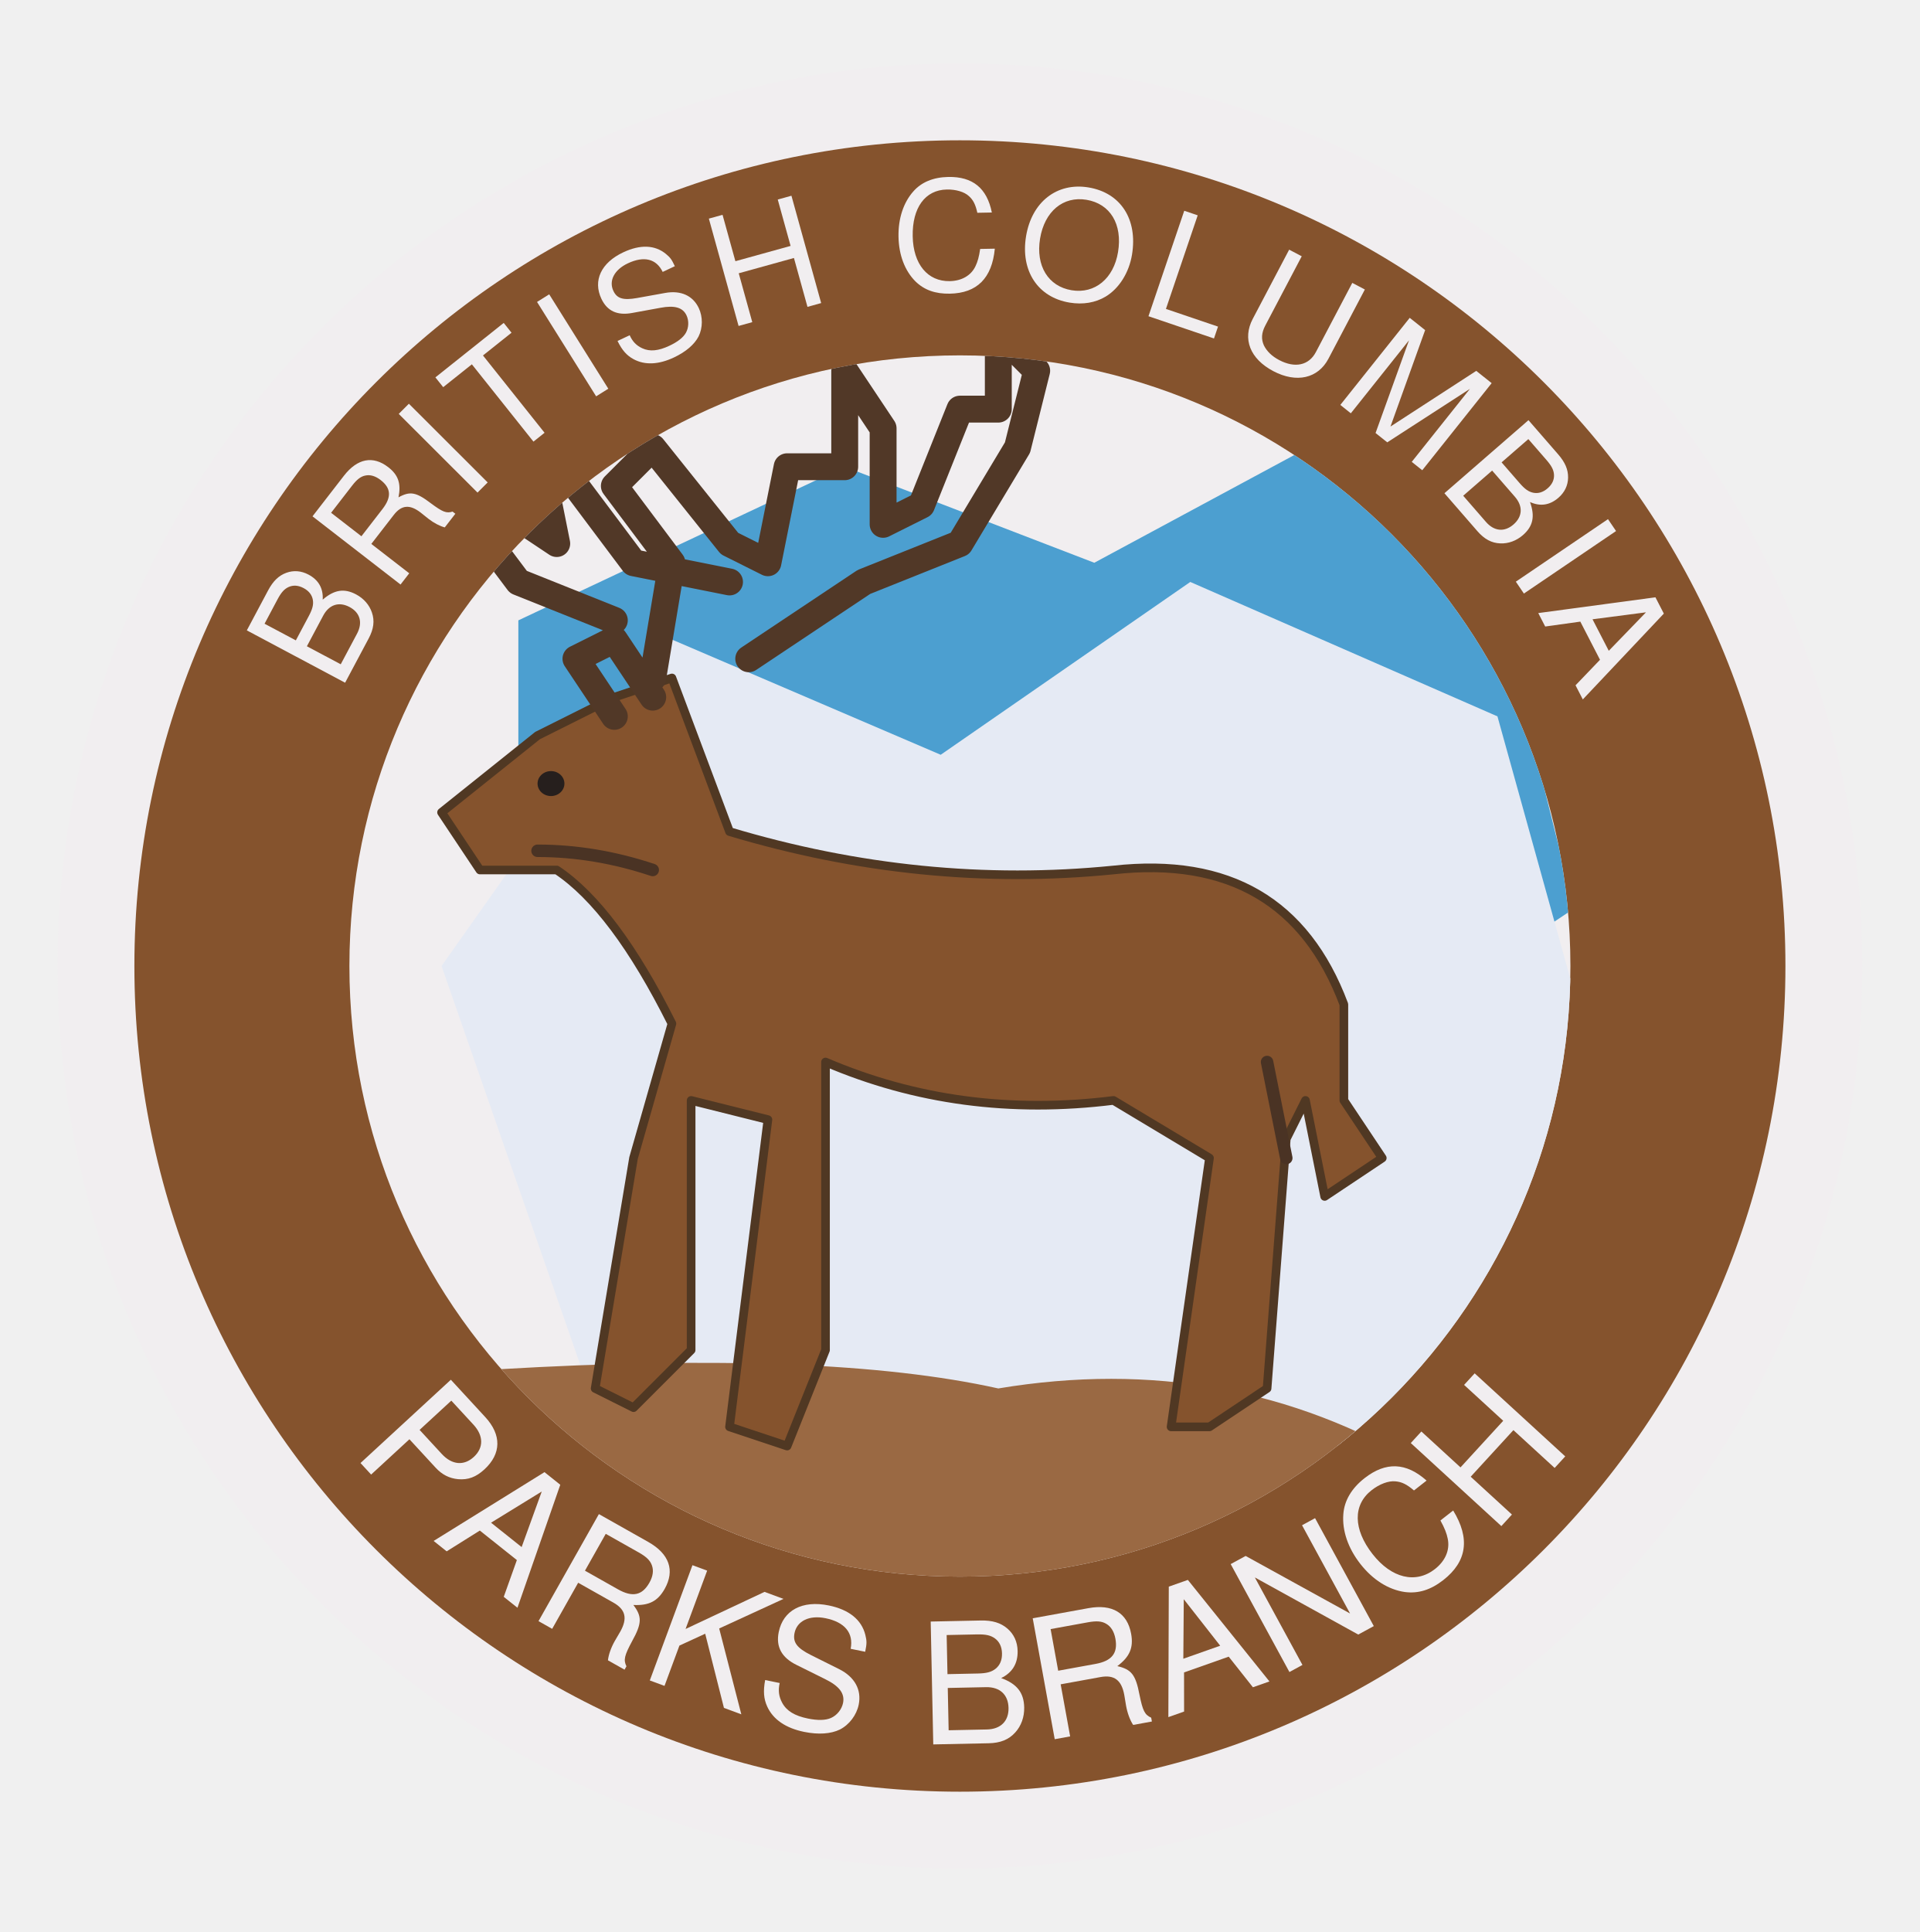
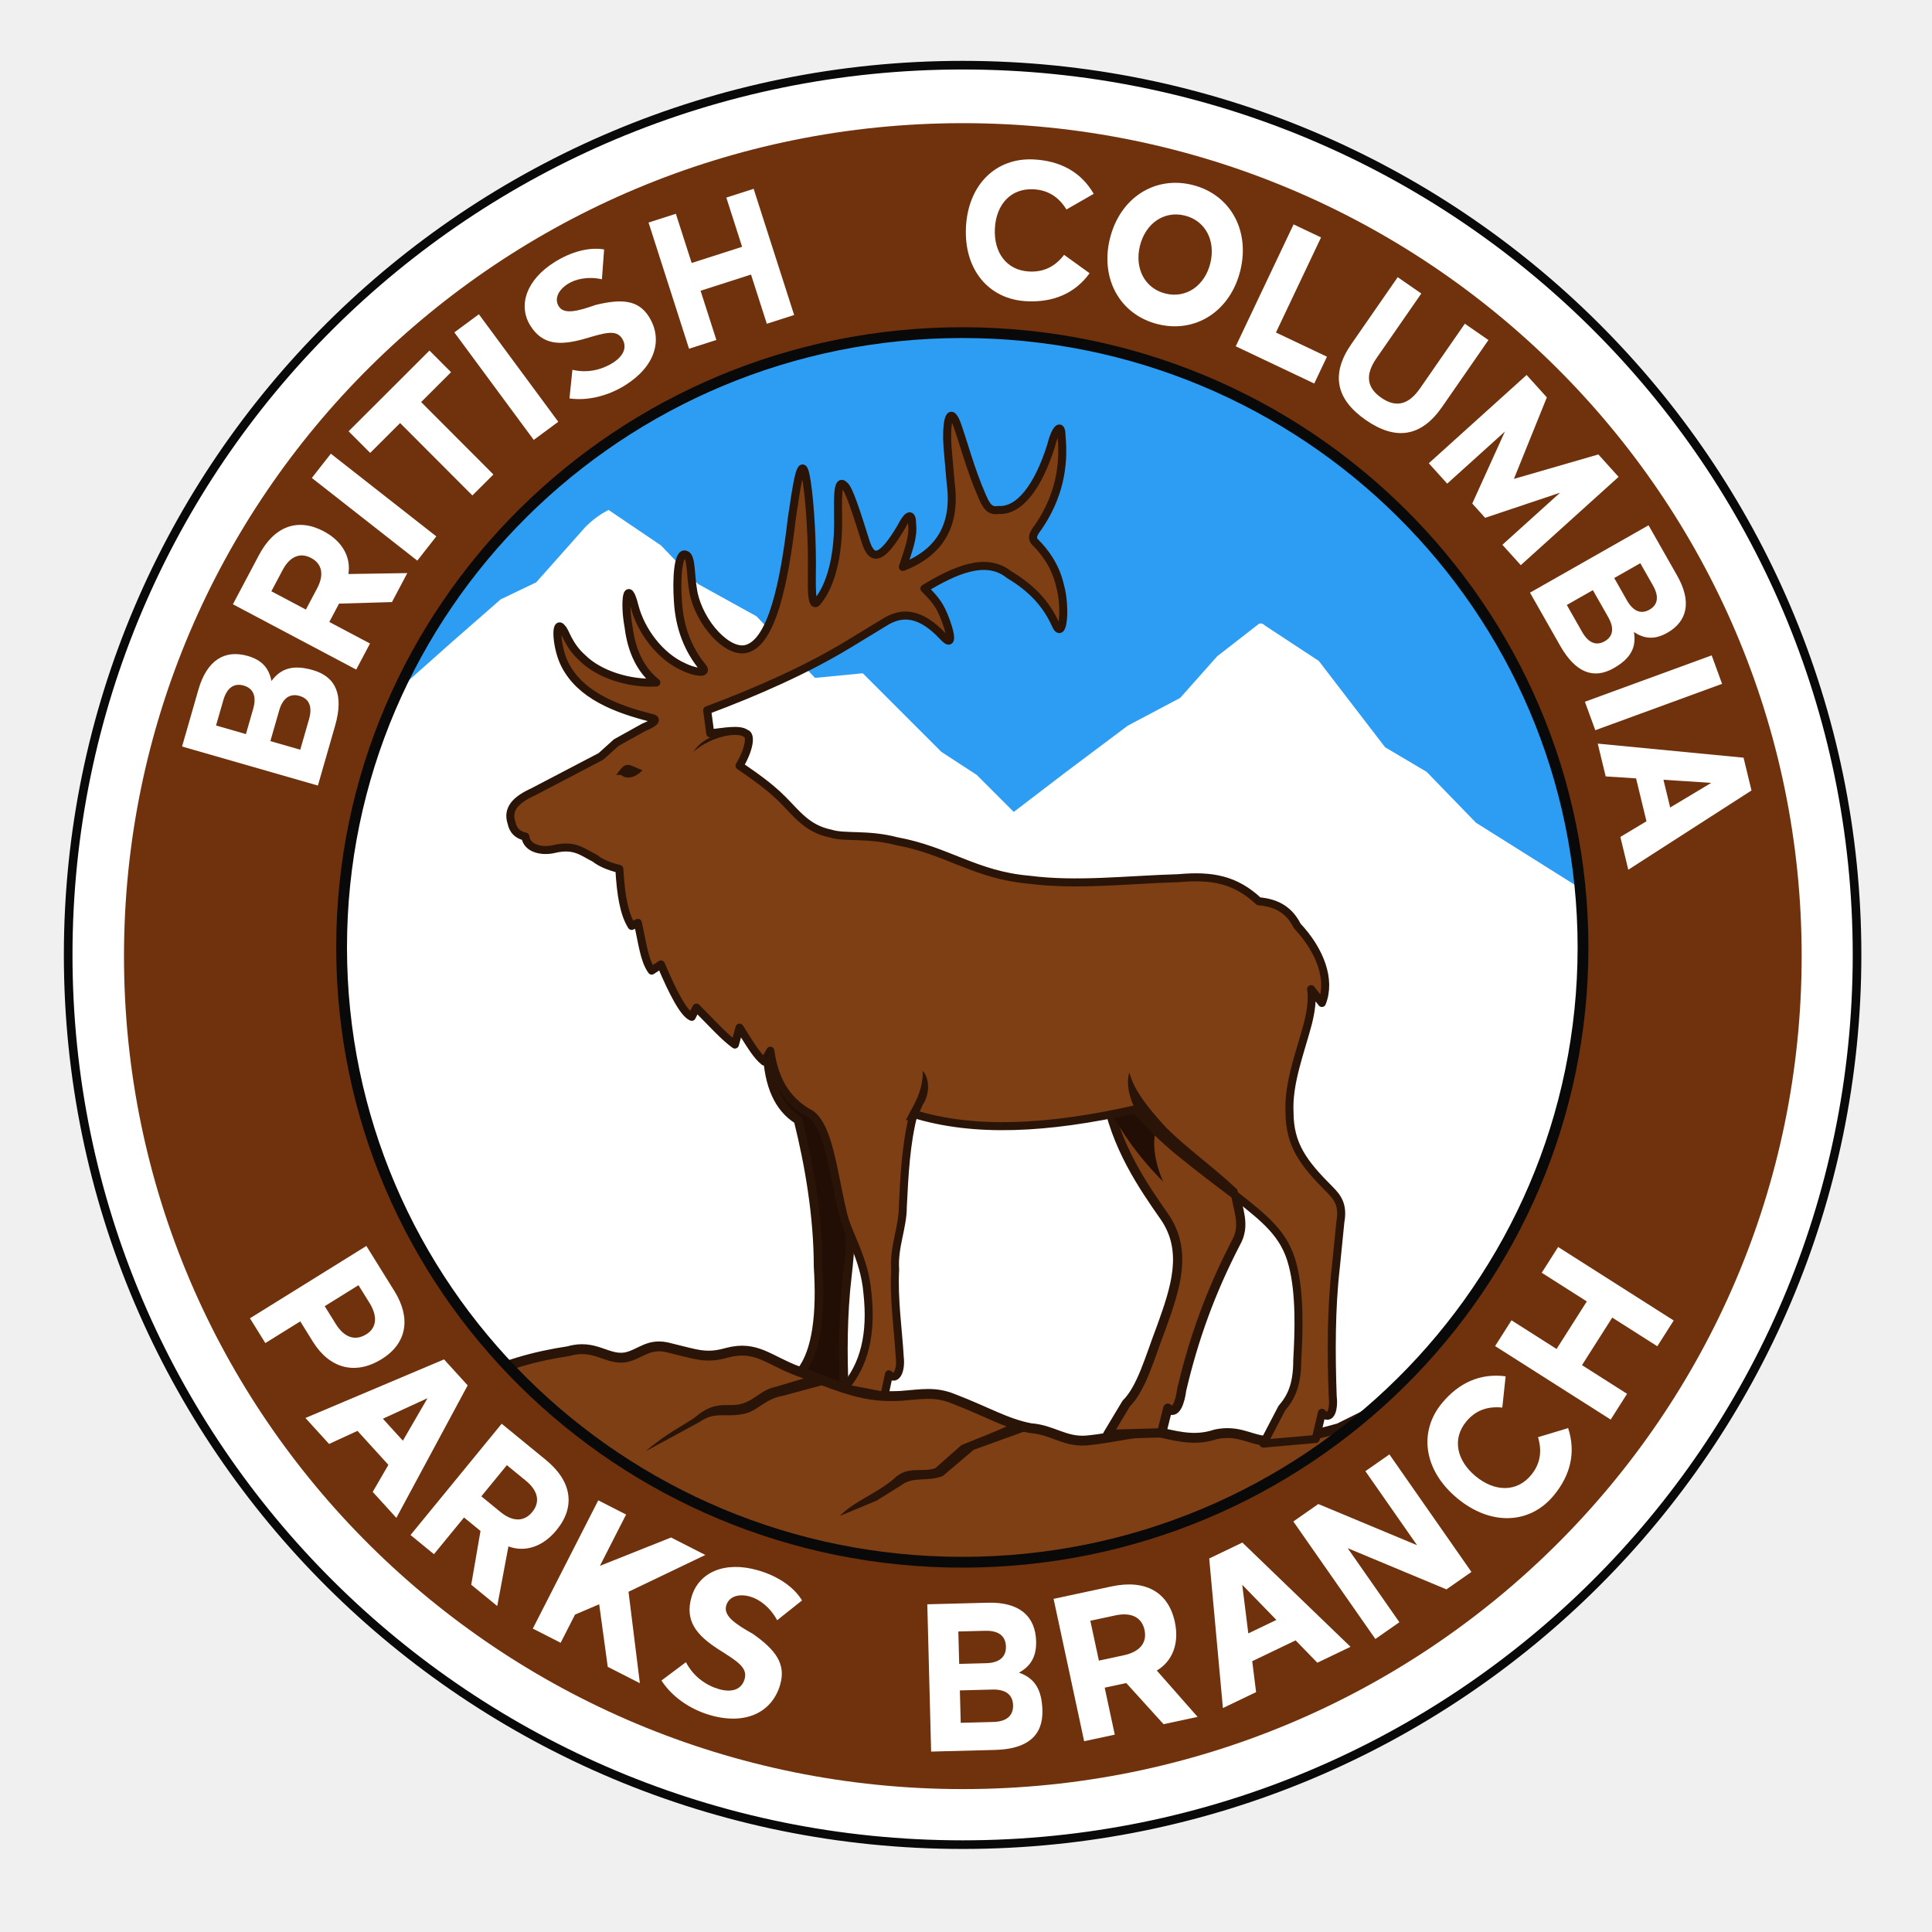
- <svg xmlns="http://www.w3.org/2000/svg" viewBox="0 0 326 328" role="img">
-   <g transform="translate(0.0 1.0) scale(3.26)" data-master-id="parks-elk-roundel-v1" data-master-geometry-hash="fda71e433aebc3ae304aad9485723d5c167338e0d724100e2488945e20af09c2">
-     <g data-component="shared-base-field">
-       <path d="M3 50A47 47 0 1 0 97 50A47 47 0 1 0 3 50Z" fill="#f1eef0" transform="scale(1.0 1.0)" />
-     </g>
-     <g data-component="shared-base-field">
-       <path d="M7 50A43 43 0 1 0 93 50A43 43 0 1 0 7 50Z" fill="#85532d" transform="scale(1.0 1.0)" />
-     </g>
-     <defs>
-       <clipPath id="elk-inner-window">
-         <ellipse cx="50.0" cy="50.0" rx="31.8" ry="31.8" />
-       </clipPath>
-     </defs>
-     <g data-component="parks-elk-roundel-centre-art">
-       <g clip-path="url(#elk-inner-window)">
-         <path d="M18.2 50A31.8 31.8 0 1 0 81.8 50A31.8 31.8 0 1 0 18.2 50Z" fill="#f1eef0" transform="scale(1.0 1.0)" />
-         <path d="M27 32 L44 24 L57 29 L70 22 L78 31 L82 47 L76 51 L27 53 Z" fill="#4c9fd0" transform="scale(1.0 1.0)" />
-         <path d="M23 50 L35 33 L49 39 L62 30 L78 37 L83 55 L79 68 L70 75 L31 73Z" fill="#e5eaf4" transform="scale(1.0 1.0)" />
-         <path d="M26 71 Q43 70 52 72 Q64 70 74 76 L65 80 Q42 86 27 74Z" fill="#9a6943" transform="scale(1.0 1.0)" />
-         <path d="M35 53 Q32 47 29 45 L25 45 L23 42 L28 38 L32 36 L35 35 L38 43 Q48 46 58 45 Q67 44 70 52 L70 57 L72 60 L69 62 L68 57 L67 59 L66 72 L63 74 L61 74 L63 60 L58 57 Q50 58 43 55 L43 70 L41 75 L38 74 L40 58 L36 57 L36 70 L33 73 L31 72 L33 60 Z" fill="#85532d" stroke="#503823" stroke-width="0.45" stroke-linejoin="round" stroke-linecap="round" transform="scale(1.0 1.0)" />
-         <path d="M32 37 L30 34 L32 33 L34 36 M34 35 L35 29 L32 25 L34 23 L38 28 L40 29 L41 24 L44 24 L44 19 L46 22 L46 27 L48 26 L50 21 L52 21 L52 17 L54 19 L53 23 L50 28 L45 30 L39 34 M38 30 L33 29 L30 25 L29 22 L28 23 L29 28 L26 26 L25 24 L24 26 L27 30 L32 32" fill="none" stroke="#513827" stroke-width="1.4" stroke-linejoin="round" stroke-linecap="round" transform="scale(1.0 1.0)" />
-         <path d="M28.0 40.5A0.7 0.65 0 1 0 29.4 40.5A0.7 0.65 0 1 0 28.0 40.5Z" fill="#261f1d" transform="scale(1.0 1.0)" />
-         <path d="M28 44 Q31 44 34 45 M66 55 L67 60" fill="none" stroke="#4a3324" stroke-width="0.65" stroke-linejoin="round" stroke-linecap="round" transform="scale(1.0 1.0)" />
-       </g>
-     </g>
-     <g data-caption="BRITISH COLUMBIA">
-       <path d="M79 0H408C477 0 528 19 567 61C603 99 623 151 623 208C623 296 583 349 490 385C557 416 591 469 591 544C591 598 571 644 533 678C494 713 445 729 375 729H79ZM172 415V647H352C404 647 433 640 458 621C484 601 498 571 498 531C498 491 484 461 458 441C433 422 404 415 352 415ZM172 82V333H399C481 333 530 286 530 207C530 129 481 82 399 82Z" fill="#f1eef0" transform="translate(18.92811 33.45982) rotate(-61.97275) scale(0.0079561 -0.0079561) translate(-333.5 0)" />
-       <path d="M186 314H426C509 314 546 274 546 184L545 119C545 74 553 30 566 0H679V23C644 47 637 73 635 170C634 290 615 326 536 360C618 401 651 450 651 534C651 660 573 729 429 729H93V0H186ZM186 396V647H411C463 647 493 639 516 619C541 598 554 565 554 522C554 435 510 396 411 396Z" fill="#f1eef0" transform="translate(22.16913 28.44814) rotate(-52.24627) scale(0.0079561 -0.0079561) translate(-361 0)" />
-       <path d="M194 729H100V0H194Z" fill="#f1eef0" transform="translate(25.09306 25.12663) rotate(-45.03864) scale(0.0079561 -0.0079561) translate(-139 0)" />
-       <path d="M354 647H593V729H21V647H261V0H354Z" fill="#f1eef0" transform="translate(28.06357 22.47123) rotate(-38.54975) scale(0.0079561 -0.0079561) translate(-305.5 0)" />
-       <path d="M194 729H100V0H194Z" fill="#f1eef0" transform="translate(31.31515 20.16854) rotate(-32.06086) scale(0.0079561 -0.0079561) translate(-139 0)" />
-       <path d="M596 515C596 565 593 579 577 613C537 697 452 741 329 741C169 741 70 659 70 527C70 438 117 382 213 357L394 309C487 285 528 248 528 191C528 152 507 112 476 90C447 69 401 59 342 59C262 59 209 78 174 120C147 152 135 187 136 232H48C49 165 62 121 91 81C141 12 225 -23 336 -23C423 -23 494 -3 541 33C590 72 621 137 621 200C621 290 565 356 466 383L283 432C195 456 163 484 163 540C163 614 228 663 326 663C442 663 507 611 508 515Z" fill="#f1eef0" transform="translate(35.00737 18.15254) rotate(-25.20936) scale(0.0079561 -0.0079561) translate(-333.5 0)" />
-       <path d="M551 332V0H644V729H551V414H176V729H83V0H176V332Z" fill="#f1eef0" transform="translate(40.60334 16.0774) rotate(-15.48289) scale(0.0079561 -0.0079561) translate(-361 0)" />
-       <path d="M662 503C633 663 541 741 381 741C283 741 204 710 150 650C84 578 48 474 48 356C48 236 85 133 153 62C210 4 282 -23 377 -23C555 -23 655 73 677 266H581C573 216 563 182 548 153C518 93 456 59 378 59C233 59 141 175 141 357C141 544 228 659 370 659C429 659 484 642 514 613C541 588 556 558 567 503Z" fill="#f1eef0" transform="translate(49.34414 14.80612) rotate(-1.06762) scale(0.0079561 -0.0079561) translate(-361 0)" />
-       <path d="M389 741C180 741 38 587 38 359C38 130 179 -23 390 -23C479 -23 557 4 616 54C695 121 742 234 742 353C742 588 603 741 389 741ZM389 659C547 659 649 540 649 355C649 179 544 59 390 59C234 59 131 179 131 359C131 539 234 659 389 659Z" fill="#f1eef0" transform="translate(55.73549 15.27042) rotate(9.37759) scale(0.0079561 -0.0079561) translate(-389 0)" />
-       <path d="M173 729H80V0H533V82H173Z" fill="#f1eef0" transform="translate(61.31346 16.66766) rotate(18.74793) scale(0.0079561 -0.0079561) translate(-278 0)" />
-       <path d="M552 729V217C552 119 481 59 364 59C310 59 266 72 231 97C195 125 178 162 178 217V729H85V217C85 69 191 -23 364 -23C535 -23 645 71 645 217V729Z" fill="#f1eef0" transform="translate(66.39271 18.85006) rotate(27.75566) scale(0.0079561 -0.0079561) translate(-361 0)" />
-       <path d="M468 0 673 611V0H761V729H632L420 94L204 729H75V0H163V611L370 0Z" fill="#f1eef0" transform="translate(71.93991 22.47401) rotate(38.55701) scale(0.0079561 -0.0079561) translate(-416.5 0)" />
-       <path d="M79 0H408C477 0 528 19 567 61C603 99 623 151 623 208C623 296 583 349 490 385C557 416 591 469 591 544C591 598 571 644 533 678C494 713 445 729 375 729H79ZM172 415V647H352C404 647 433 640 458 621C484 601 498 571 498 531C498 491 484 461 458 441C433 422 404 415 352 415ZM172 82V333H399C481 333 530 286 530 207C530 129 481 82 399 82Z" fill="#f1eef0" transform="translate(76.56667 26.90775) rotate(49.00222) scale(0.0079561 -0.0079561) translate(-333.5 0)" />
-       <path d="M194 729H100V0H194Z" fill="#f1eef0" transform="translate(79.13177 30.24197) rotate(55.85372) scale(0.0079561 -0.0079561) translate(-139 0)" />
-       <path d="M474 219 549 0H653L397 729H277L17 0H116L193 219ZM448 297H216L336 629Z" fill="#f1eef0" transform="translate(81.28079 33.85839) rotate(62.70522) scale(0.0079561 -0.0079561) translate(-333.5 0)" />
-     </g>
-     <g data-caption="PARKS BRANCH">
-       <path d="M184 309H413C470 309 515 326 554 361C598 401 617 448 617 515C617 652 536 729 392 729H91V0H184ZM184 391V647H378C467 647 520 599 520 519C520 439 467 391 378 391Z" fill="#f1eef0" transform="translate(20.22138 77.44966) rotate(47.33042) scale(0.00877915 -0.00877915) translate(-333.5 0)" />
-       <path d="M474 219 549 0H653L397 729H277L17 0H116L193 219ZM448 297H216L336 629Z" fill="#f1eef0" transform="translate(24.75987 81.6731) rotate(38.55116) scale(0.00877915 -0.00877915) translate(-333.5 0)" />
-       <path d="M186 314H426C509 314 546 274 546 184L545 119C545 74 553 30 566 0H679V23C644 47 637 73 635 170C634 290 615 326 536 360C618 401 651 450 651 534C651 660 573 729 429 729H93V0H186ZM186 396V647H411C463 647 493 639 516 619C541 598 554 565 554 522C554 435 510 396 411 396Z" fill="#f1eef0" transform="translate(30.09971 85.27362) rotate(29.43035) scale(0.00877915 -0.00877915) translate(-361 0)" />
-       <path d="M172 255 291 374 548 0H658L358 432L655 729H535L172 360V729H79V0H172Z" fill="#f1eef0" transform="translate(35.94278 87.98216) rotate(20.30954) scale(0.00877915 -0.00877915) translate(-333.5 0)" />
-       <path d="M596 515C596 565 593 579 577 613C537 697 452 741 329 741C169 741 70 659 70 527C70 438 117 382 213 357L394 309C487 285 528 248 528 191C528 152 507 112 476 90C447 69 401 59 342 59C262 59 209 78 174 120C147 152 135 187 136 232H48C49 165 62 121 91 81C141 12 225 -23 336 -23C423 -23 494 -3 541 33C590 72 621 137 621 200C621 290 565 356 466 383L283 432C195 456 163 484 163 540C163 614 228 663 326 663C442 663 507 611 508 515Z" fill="#f1eef0" transform="translate(41.90463 89.68268) rotate(11.53028) scale(0.00877915 -0.00877915) translate(-333.5 0)" />
-       <path d="M79 0H408C477 0 528 19 567 61C603 99 623 151 623 208C623 296 583 349 490 385C557 416 591 469 591 544C591 598 571 644 533 678C494 713 445 729 375 729H79ZM172 415V647H352C404 647 433 640 458 621C484 601 498 571 498 531C498 491 484 461 458 441C433 422 404 415 352 415ZM172 82V333H399C481 333 530 286 530 207C530 129 481 82 399 82Z" fill="#f1eef0" transform="translate(50.84596 90.49116) rotate(-1.19688) scale(0.00877915 -0.00877915) translate(-333.5 0)" />
-       <path d="M186 314H426C509 314 546 274 546 184L545 119C545 74 553 30 566 0H679V23C644 47 637 73 635 170C634 290 615 326 536 360C618 401 651 450 651 534C651 660 573 729 429 729H93V0H186ZM186 396V647H411C463 647 493 639 516 619C541 598 554 565 554 522C554 435 510 396 411 396Z" fill="#f1eef0" transform="translate(57.25379 89.8451) rotate(-10.31768) scale(0.00877915 -0.00877915) translate(-361 0)" />
-       <path d="M474 219 549 0H653L397 729H277L17 0H116L193 219ZM448 297H216L336 629Z" fill="#f1eef0" transform="translate(63.47819 88.19147) rotate(-19.43849) scale(0.00877915 -0.00877915) translate(-333.5 0)" />
-       <path d="M646 729H558V133L177 729H76V0H164V591L541 0H646Z" fill="#f1eef0" transform="translate(69.36176 85.57207) rotate(-28.5593) scale(0.00877915 -0.00877915) translate(-361 0)" />
-       <path d="M662 503C633 663 541 741 381 741C283 741 204 710 150 650C84 578 48 474 48 356C48 236 85 133 153 62C210 4 282 -23 377 -23C555 -23 655 73 677 266H581C573 216 563 182 548 153C518 93 456 59 378 59C233 59 141 175 141 357C141 544 228 659 370 659C429 659 484 642 514 613C541 588 556 558 567 503Z" fill="#f1eef0" transform="translate(74.94635 81.905) rotate(-38.02166) scale(0.00877915 -0.00877915) translate(-361 0)" />
-       <path d="M551 332V0H644V729H551V414H176V729H83V0H176V332Z" fill="#f1eef0" transform="translate(79.8521 77.36973) rotate(-47.48402) scale(0.00877915 -0.00877915) translate(-361 0)" />
+ <svg xmlns="http://www.w3.org/2000/svg" width="1254" height="1254" viewBox="0 0 1254 1254" role="img" aria-labelledby="title desc">
+   <defs>
+     <clipPath id="scene-clip">
+       <ellipse cx="624.6" cy="614.95" rx="402.88" ry="399.05" />
+     </clipPath>
+     <clipPath id="elk-body-clip">
+       <path d="M461 476 L459 461 C491 449 523 435 551 418 L574 404 C585 397 597 397 612 413 C621 423 615 404 611 396 C608 390 604 386 600 382 C620 370 640 361 655 373 C670 382 679 392 685 405 C690 417 692 394 688 380 C685 367 678 358 672 352 C669 349 671 346 674 342 C687 323 691 303 689 283 C689 274 685 278 682 290 C674 315 662 332 648 331 C642 332 640 328 637 321 C630 305 625 286 621 275 C616 262 614 276 615 290 L617 313 C621 342 609 359 586 368 C590 356 593 348 592 340 C592 331 588 336 585 342 C572 364 566 364 562 352 C556 333 551 317 548 315 C543 310 544 326 544 339 C544 362 539 380 531 390 C526 397 527 378 527 366 C527 343 525 319 523 309 C520 294 517 316 514 336 C509 379 501 416 485 421 C473 425 454 405 450 384 C448 373 449 361 445 360 C440 358 439 376 440 390 C441 408 447 422 456 433 C460 438 450 436 444 433 C428 426 416 409 412 394 C407 374 405 391 408 407 C410 423 416 435 426 443 C409 444 389 438 378 427 C369 419 367 410 365 408 C360 401 361 421 367 432 C377 451 399 460 423 466 C428 467 423 470 418 472 L400 482 L390 491 L346 514 C335 519 329 525 332 534 C333 539 336 542 341 543 C342 551 352 553 360 551 C373 548 378 553 386 557 C391 561 398 563 402 564 C403 581 405 593 410 601 L414 599 C417 612 418 623 423 630 L429 626 C437 645 444 658 449 660 L452 654 C462 664 470 673 477 678 L480 667 C487 678 491 685 496 689 L500 682 C503 704 513 716 526 723 C538 731 541 762 547 787 C550 801 561 816 563 839 C566 866 561 886 548 901 L574 906 L577 892 C582 897 585 889 584 881 C583 863 580 844 581 824 C580 809 586 797 586 783 C587 763 588 742 593 723 C632 735 679 733 737 720 C753 739 778 758 802 776 C821 791 834 801 839 821 C844 840 843 865 842 883 C842 899 838 907 832 914 L820 937 L854 934 L858 917 C864 923 866 914 865 906 C864 879 864 849 867 823 L870 793 C872 782 868 777 863 772 C846 755 837 743 837 722 C836 703 844 683 849 664 C851 656 852 648 851 642 L858 651 C864 636 857 617 842 601 C837 591 829 586 817 585 C802 571 787 568 765 570 C731 571 699 575 668 571 C633 568 615 552 582 546 C563 541 548 544 539 541 C524 538 517 528 508 519 C499 510 490 504 480 497 C486 487 488 477 484 476 C480 473 470 475 461 476 Z" />
+     </clipPath>
+   </defs>
+   <g id="badge-rim">
+     <ellipse cx="624.8" cy="619.8" rx="580.55" ry="577.5" fill="#FFFFFF" stroke="#090909" stroke-width="5.6" />
+   </g>
+   <g id="brown-band">
+     <ellipse cx="624.94" cy="620.59" rx="544.46" ry="540.65" fill="#6F320C" />
+   </g>
+   <g id="sky">
+     <ellipse cx="624.6" cy="614.95" rx="402.88" ry="399.05" fill="#2D9DF3" />
+   </g>
+   <g id="mountains">
+     <g clip-path="url(#scene-clip)">
+       <path id="mountain-silhouette" d="M215 455 L257 449 L293 417 L325 389 L348 378 L380 342 Q387 335 395 331 L429 354 L453 379 L491 400 L529 440 L560 437 L611 488 L634 503 L658 527 L692 501 L732 471 L766 453 L790 426 L817 405 Q819 404 821 406 L856 429 L899 485 L926 501 L958 534 L1028 578 L1060 1060 L190 1060 Z" fill="#FFFFFF" />
    </g>
  </g>
+   <g id="terrain">
+     <g clip-path="url(#scene-clip)">
+       <path id="terrain-silhouette" d="M302 899 C324 886 349 880 369 877 C386 872 394 883 406 881 C416 879 421 871 435 875 C452 879 458 882 472 878 C491 873 499 883 518 890 L534 896 C555 904 567 907 585 906 C598 905 607 903 619 908 C640 916 653 924 669 927 C683 928 691 936 705 935 C726 933 739 928 754 930 C767 933 777 935 789 931 C803 928 811 934 820 935 C839 935 851 932 869 927 C883 920 897 913 914 905 L1060 1039 L301 1065 Z" fill="#7E3F14" stroke="#2A1408" stroke-width="6.4" stroke-linejoin="round" stroke-linecap="round" />
+     </g>
+   </g>
+   <g id="far-legs">
+     <path id="far-front-leg" d="M498 684 C499 704 505 719 518 727 C525 755 531 789 531 822 C533 853 530 877 520 890 L548 901 C547 880 547 853 550 828 C552 811 553 794 550 778 L550 714 Z" fill="#230E06" stroke="#2A1408" stroke-width="5.6" stroke-linejoin="round" stroke-linecap="round" />
+     <path id="far-hind-leg" d="M718 710 C724 744 742 770 756 790 C771 812 763 836 754 861 C746 882 741 901 731 911 L719 931 L754 930 L758 914 C763 919 766 910 767 902 C775 868 786 838 802 807 C809 795 803 785 802 774 L756 722 Z" fill="#7E3F14" stroke="#2A1408" stroke-width="6.0" stroke-linejoin="round" stroke-linecap="round" />
+     <path id="far-hind-shadow" d="M720 720 L737 714 L751 732 C747 741 750 756 755 767 C739 751 728 735 720 720 Z" fill="#230E06" />
+   </g>
+   <g id="elk-main">
+     <path id="elk-silhouette" d="M461 476 L459 461 C491 449 523 435 551 418 L574 404 C585 397 597 397 612 413 C621 423 615 404 611 396 C608 390 604 386 600 382 C620 370 640 361 655 373 C670 382 679 392 685 405 C690 417 692 394 688 380 C685 367 678 358 672 352 C669 349 671 346 674 342 C687 323 691 303 689 283 C689 274 685 278 682 290 C674 315 662 332 648 331 C642 332 640 328 637 321 C630 305 625 286 621 275 C616 262 614 276 615 290 L617 313 C621 342 609 359 586 368 C590 356 593 348 592 340 C592 331 588 336 585 342 C572 364 566 364 562 352 C556 333 551 317 548 315 C543 310 544 326 544 339 C544 362 539 380 531 390 C526 397 527 378 527 366 C527 343 525 319 523 309 C520 294 517 316 514 336 C509 379 501 416 485 421 C473 425 454 405 450 384 C448 373 449 361 445 360 C440 358 439 376 440 390 C441 408 447 422 456 433 C460 438 450 436 444 433 C428 426 416 409 412 394 C407 374 405 391 408 407 C410 423 416 435 426 443 C409 444 389 438 378 427 C369 419 367 410 365 408 C360 401 361 421 367 432 C377 451 399 460 423 466 C428 467 423 470 418 472 L400 482 L390 491 L346 514 C335 519 329 525 332 534 C333 539 336 542 341 543 C342 551 352 553 360 551 C373 548 378 553 386 557 C391 561 398 563 402 564 C403 581 405 593 410 601 L414 599 C417 612 418 623 423 630 L429 626 C437 645 444 658 449 660 L452 654 C462 664 470 673 477 678 L480 667 C487 678 491 685 496 689 L500 682 C503 704 513 716 526 723 C538 731 541 762 547 787 C550 801 561 816 563 839 C566 866 561 886 548 901 L574 906 L577 892 C582 897 585 889 584 881 C583 863 580 844 581 824 C580 809 586 797 586 783 C587 763 588 742 593 723 C632 735 679 733 737 720 C753 739 778 758 802 776 C821 791 834 801 839 821 C844 840 843 865 842 883 C842 899 838 907 832 914 L820 937 L854 934 L858 917 C864 923 866 914 865 906 C864 879 864 849 867 823 L870 793 C872 782 868 777 863 772 C846 755 837 743 837 722 C836 703 844 683 849 664 C851 656 852 648 851 642 L858 651 C864 636 857 617 842 601 C837 591 829 586 817 585 C802 571 787 568 765 570 C731 571 699 575 668 571 C633 568 615 552 582 546 C563 541 548 544 539 541 C524 538 517 528 508 519 C499 510 490 504 480 497 C486 487 488 477 484 476 C480 473 470 475 461 476 Z" fill="#7E3F14" stroke="#2A1408" stroke-width="5.2" stroke-linejoin="round" stroke-linecap="round" />
+   </g>
+   <g id="elk-details">
+     <g clip-path="url(#elk-body-clip)">
+       <path id="front-leg-shadow" d="M499 682 C503 704 514 716 526 723 C538 731 541 762 547 787 C551 805 558 816 561 832 L548 824 C542 789 537 754 523 732 C509 724 496 710 493 695 Z" fill="#230E06" />
+     </g>
+     <path id="eye" d="M400 503 C403 499 405 495 410 497 L417 500 C412 505 407 506 403 503 Z" fill="#2A1408" />
+     <path id="ear-junction" d="M450 488 C454 482 460 478 469 476 L474 477 C463 479 456 483 450 488 Z" fill="#2A1408" />
+     <path id="foreleg-junction" d="M588 727 C593 717 599 709 599 695 C604 701 603 711 599 717 L594 728 Z" fill="#2A1408" />
+     <path id="hip-line" d="M733 696 C736 708 746 720 757 732 C770 745 787 757 803 772 L805 780 C781 763 758 747 744 731 C735 720 730 706 733 696 Z" fill="#2A1408" />
+   </g>
+   <g id="rock-lines">
+     <path id="left-rock-line" d="M419 942 C433 930 444 925 451 920 C465 908 472 914 482 911 C491 908 494 902 504 900 L524 894 L534 899 L508 906 C496 908 491 917 481 918 C470 920 464 916 454 923 L419 942 Z" fill="#2A1408" />
+     <path id="middle-rock-line" d="M545 984 C555 974 568 970 580 960 C589 951 598 956 607 953 L624 938 C636 933 647 929 655 925 L668 928 L632 941 L612 958 C602 962 593 958 585 964 L569 974 Z" fill="#2A1408" />
+   </g>
+   <g id="scene-rule">
+     <ellipse cx="624.6" cy="614.95" rx="402.88" ry="399.05" fill="none" stroke="#090909" stroke-width="7.0" />
+   </g>
+   <g id="top-lettering">
+     <path id="letter-01-B" aria-label="B" d="M0 0 H54 C82 0 96 10 96 27 C96 38 90 44 80 48 C94 52 100 60 100 74 C100 91 86 100 57 100 H0 Z M27 19 V41 H51 C63 41 69 37 69 30 C69 23 63 19 51 19 Z M27 59 V81 H56 C68 81 74 77 74 70 C74 63 68 59 56 59 Z" transform="translate(172.076,463.0344) rotate(-73.9666) scale(0.711208,0.917377) translate(-50,-50)" fill="#FFFFFF" fill-rule="evenodd" />
+     <path id="letter-02-R" aria-label="R" d="M0 0 H51 C81 0 98 12 98 33 C98 48 89 59 74 63 L100 100 H70 L46 67 H27 V100 H0 Z M27 20 V48 H49 C63 48 71 43 71 34 C71 25 63 20 49 20 Z" transform="translate(207.7688,382.0948) rotate(-62.0934) scale(0.708688,0.905612) translate(-50,-50)" fill="#FFFFFF" fill-rule="evenodd" />
+     <path id="letter-03-I" aria-label="I" d="M0 0 H100 V100 H0 Z" transform="translate(242.7958,329.1865) rotate(-51.9047) scale(0.199992,0.86995) translate(-50,-50)" fill="#FFFFFF" fill-rule="evenodd" />
+     <path id="letter-04-T" aria-label="T" d="M0 0 H100 V23 H63 V100 H37 V23 H0 Z" transform="translate(282.9674,284.2547) rotate(-44.9458) scale(0.741632,0.862451) translate(-50,-50)" fill="#FFFFFF" fill-rule="evenodd" />
+     <path id="letter-05-I" aria-label="I" d="M0 0 H100 V100 H0 Z" transform="translate(328.6271,244.754) rotate(-36.4426) scale(0.198019,0.867568) translate(-50,-50)" fill="#FFFFFF" fill-rule="evenodd" />
+     <path id="letter-06-S" aria-label="S" d="M98 11 L82 28 C73 21 62 18 54 18 C43 18 36 22 36 28 C36 35 48 38 65 41 C88 47 100 54 100 68 C100 87 81 100 49 100 C30 100 12 95 0 87 L16 71 C26 79 39 82 50 82 C62 82 69 78 69 71 C69 63 58 61 40 57 C18 52 5 45 5 29 C5 12 24 0 54 0 C72 0 88 4 98 11 Z" transform="translate(381.9642,210.6501) rotate(-32.0972) scale(0.718693,0.920631) translate(-50,-50)" fill="#FFFFFF" fill-rule="evenodd" />
+     <path id="letter-07-H" aria-label="H" d="M0 0 H26 V39 H74 V0 H100 V100 H74 V61 H26 V100 H0 Z" transform="translate(468.1997,174.4505) rotate(-17.7919) scale(0.716392,0.860162) translate(-50,-50)" fill="#FFFFFF" fill-rule="evenodd" />
+     <path id="letter-08-C" aria-label="C" d="M100 22 L79 34 C72 25 63 21 52 21 C34 21 23 33 23 50 C23 67 34 79 52 79 C63 79 72 75 79 66 L100 78 C89 93 72 100 51 100 C21 100 0 80 0 50 C0 20 21 0 51 0 C72 0 89 7 100 22 Z" transform="translate(667.7739,149.461) rotate(2.9694) scale(0.816917,0.921486) translate(-50,-50)" fill="#FFFFFF" fill-rule="evenodd" />
+     <path id="letter-09-O" aria-label="O" d="M50 0 C79 0 100 21 100 50 C100 79 79 100 50 100 C21 100 0 79 0 50 C0 21 21 0 50 0 Z M50 22 C34 22 23 34 23 50 C23 66 34 78 50 78 C66 78 77 66 77 50 C77 34 66 22 50 22 Z" transform="translate(762.7349,165.2232) rotate(13.9441) scale(0.871512,0.931285) translate(-50,-50)" fill="#FFFFFF" fill-rule="evenodd" />
+     <path id="letter-10-L" aria-label="L" d="M0 0 H35 V78 H100 V100 H0 Z" transform="translate(846.3229,197.2935) rotate(25.3794) scale(0.56383,0.875672) translate(-50,-50)" fill="#FFFFFF" fill-rule="evenodd" />
+     <path id="letter-11-U" aria-label="U" d="M0 0 H26 V58 C26 73 34 80 50 80 C66 80 74 73 74 58 V0 H100 V60 C100 87 83 100 50 100 C17 100 0 87 0 60 Z" transform="translate(911.5888,236.4783) rotate(34.7224) scale(0.716486,0.880018) translate(-50,-50)" fill="#FFFFFF" fill-rule="evenodd" />
+     <path id="letter-12-M" aria-label="M" d="M0 0 H22 L50 60 L78 0 H100 V100 H80 V41 L57 96 H43 L20 41 V100 H0 Z" transform="translate(988.9792,305.104) rotate(47.9269) scale(0.89095,0.855287) translate(-50,-50)" fill="#FFFFFF" fill-rule="evenodd" />
+     <path id="letter-13-B" aria-label="B" d="M0 0 H54 C82 0 96 10 96 27 C96 38 90 44 80 48 C94 52 100 60 100 74 C100 91 86 100 57 100 H0 Z M27 19 V41 H51 C63 41 69 37 69 30 C69 23 63 19 51 19 Z M27 59 V81 H56 C68 81 74 77 74 70 C74 63 68 59 56 59 Z" transform="translate(1048.707,393.001) rotate(60.3866) scale(0.694552,0.885061) translate(-50,-50)" fill="#FFFFFF" fill-rule="evenodd" />
+     <path id="letter-14-I" aria-label="I" d="M0 0 H100 V100 H0 Z" transform="translate(1073.226,449.6702) rotate(69.9072) scale(0.196781,0.876258) translate(-50,-50)" fill="#FFFFFF" fill-rule="evenodd" />
+     <path id="letter-15-A" aria-label="A" d="M0 100 L37 0 H63 L100 100 H74 L67 79 H33 L26 100 Z M39 60 H61 L50 27 Z" transform="translate(1090.612,513.0064) rotate(76.3776) scale(0.842172,0.898287) translate(-50,-50)" fill="#FFFFFF" fill-rule="evenodd" />
+   </g>
+   <g id="bottom-lettering">
+     <path id="letter-16-P" aria-label="P" d="M0 0 H51 C81 0 100 12 100 34 C100 57 81 70 51 70 H28 V100 H0 Z M28 20 V49 H48 C63 49 72 44 72 34 C72 25 63 20 48 20 Z" transform="translate(217.8621,860.9017) rotate(58.1421) scale(0.676178,0.889696) translate(-50,-50)" fill="#FFFFFF" fill-rule="evenodd" />
+     <path id="letter-17-A" aria-label="A" d="M0 100 L37 0 H63 L100 100 H74 L67 79 H33 L26 100 Z M39 60 H61 L50 27 Z" transform="translate(261.8159,921.7756) rotate(47.6871) scale(0.876779,0.92128) translate(-50,-50)" fill="#FFFFFF" fill-rule="evenodd" />
+     <path id="letter-18-R" aria-label="R" d="M0 0 H51 C81 0 98 12 98 33 C98 48 89 59 74 63 L100 100 H70 L46 67 H27 V100 H0 Z M27 20 V48 H49 C63 48 71 43 71 34 C71 25 63 20 49 20 Z" transform="translate(324.1848,983.2648) rotate(39.3193) scale(0.72753,0.93365) translate(-50,-50)" fill="#FFFFFF" fill-rule="evenodd" />
+     <path id="letter-19-K" aria-label="K" d="M0 0 H26 V40 L68 0 H100 L57 47 L100 100 H70 L40 64 L26 78 V100 H0 Z" transform="translate(401.813,1033.171) rotate(27.0369) scale(0.780052,0.934525) translate(-50,-50)" fill="#FFFFFF" fill-rule="evenodd" />
+     <path id="letter-20-S" aria-label="S" d="M98 11 L82 28 C73 21 62 18 54 18 C43 18 36 22 36 28 C36 35 48 38 65 41 C88 47 100 54 100 68 C100 87 81 100 49 100 C30 100 12 95 0 87 L16 71 C26 79 39 82 50 82 C62 82 69 78 69 71 C69 63 58 61 40 57 C18 52 5 45 5 29 C5 12 24 0 54 0 C72 0 88 4 98 11 Z" transform="translate(475.4013,1065.933) rotate(16.0601) scale(0.747847,0.989255) translate(-50,-50)" fill="#FFFFFF" fill-rule="evenodd" />
+     <path id="letter-21-B" aria-label="B" d="M0 0 H54 C82 0 96 10 96 27 C96 38 90 44 80 48 C94 52 100 60 100 74 C100 91 86 100 57 100 H0 Z M27 19 V41 H51 C63 41 69 37 69 30 C69 23 63 19 51 19 Z M27 59 V81 H56 C68 81 74 77 74 70 C74 63 68 59 56 59 Z" transform="translate(639.5633,1088.149) rotate(-1.4927) scale(0.729063,0.956354) translate(-50,-50)" fill="#FFFFFF" fill-rule="evenodd" />
+     <path id="letter-22-R" aria-label="R" d="M0 0 H51 C81 0 98 12 98 33 C98 48 89 59 74 63 L100 100 H70 L46 67 H27 V100 H0 Z M27 20 V48 H49 C63 48 71 43 71 34 C71 25 63 20 49 20 Z" transform="translate(730.5857,1076.07) rotate(-12.1118) scale(0.753098,0.945052) translate(-50,-50)" fill="#FFFFFF" fill-rule="evenodd" />
+     <path id="letter-23-A" aria-label="A" d="M0 100 L37 0 H63 L100 100 H74 L67 79 H33 L26 100 Z M39 60 H61 L50 27 Z" transform="translate(815.3944,1047.58) rotate(-25.6428) scale(0.918668,0.913649) translate(-50,-50)" fill="#FFFFFF" fill-rule="evenodd" />
+     <path id="letter-24-N" aria-label="N" d="M0 0 H26 L75 63 V0 H100 V100 H74 L25 37 V100 H0 Z" transform="translate(897.2602,1003.912) rotate(-34.914) scale(0.760412,0.930254) translate(-50,-50)" fill="#FFFFFF" fill-rule="evenodd" />
+     <path id="letter-25-C" aria-label="C" d="M100 22 L79 34 C72 25 63 21 52 21 C34 21 23 33 23 50 C23 67 34 79 52 79 C63 79 72 75 79 66 L100 78 C89 93 72 100 51 100 C21 100 0 80 0 50 C0 20 21 0 51 0 C72 0 89 7 100 22 Z" transform="translate(971.7027,941.3077) rotate(-50.3548) scale(0.809953,0.940944) translate(-50,-50)" fill="#FFFFFF" fill-rule="evenodd" />
+     <path id="letter-26-H" aria-label="H" d="M0 0 H26 V39 H74 V0 H100 V100 H74 V61 H26 V100 H0 Z" transform="translate(1028.386,865.3921) rotate(-57.5433) scale(0.762166,0.888996) translate(-50,-50)" fill="#FFFFFF" fill-rule="evenodd" />
+   </g>
</svg>
